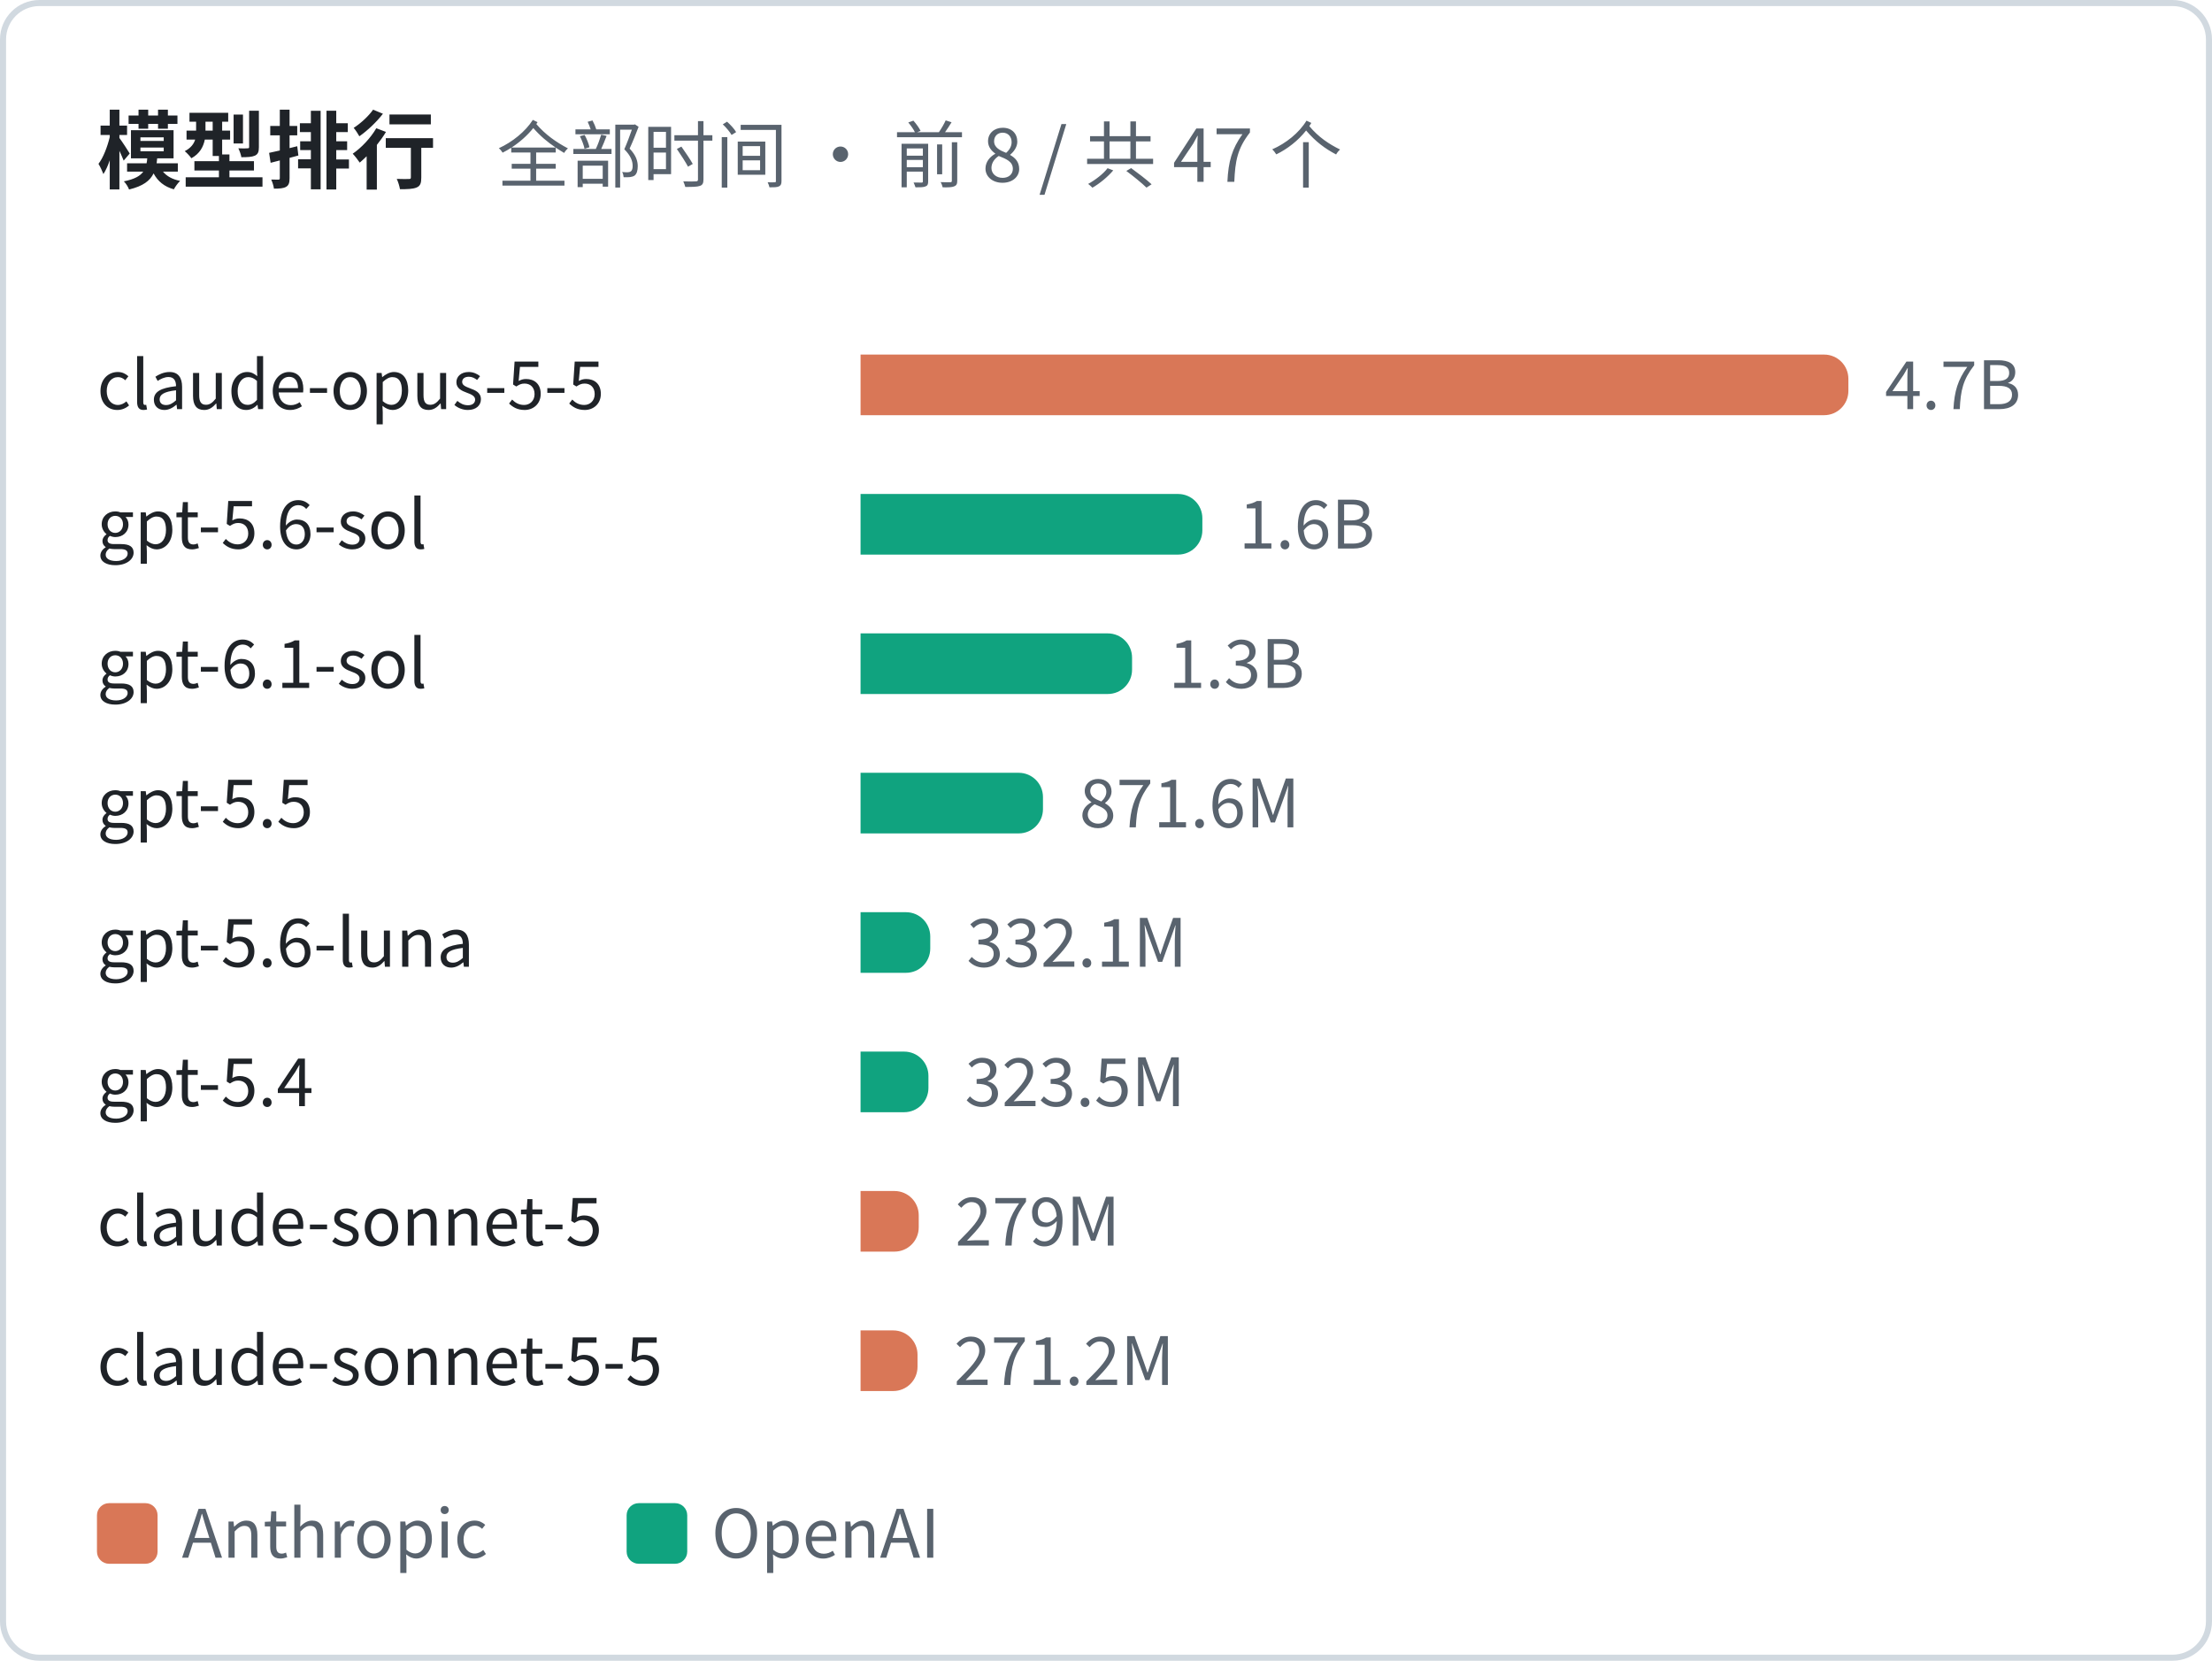
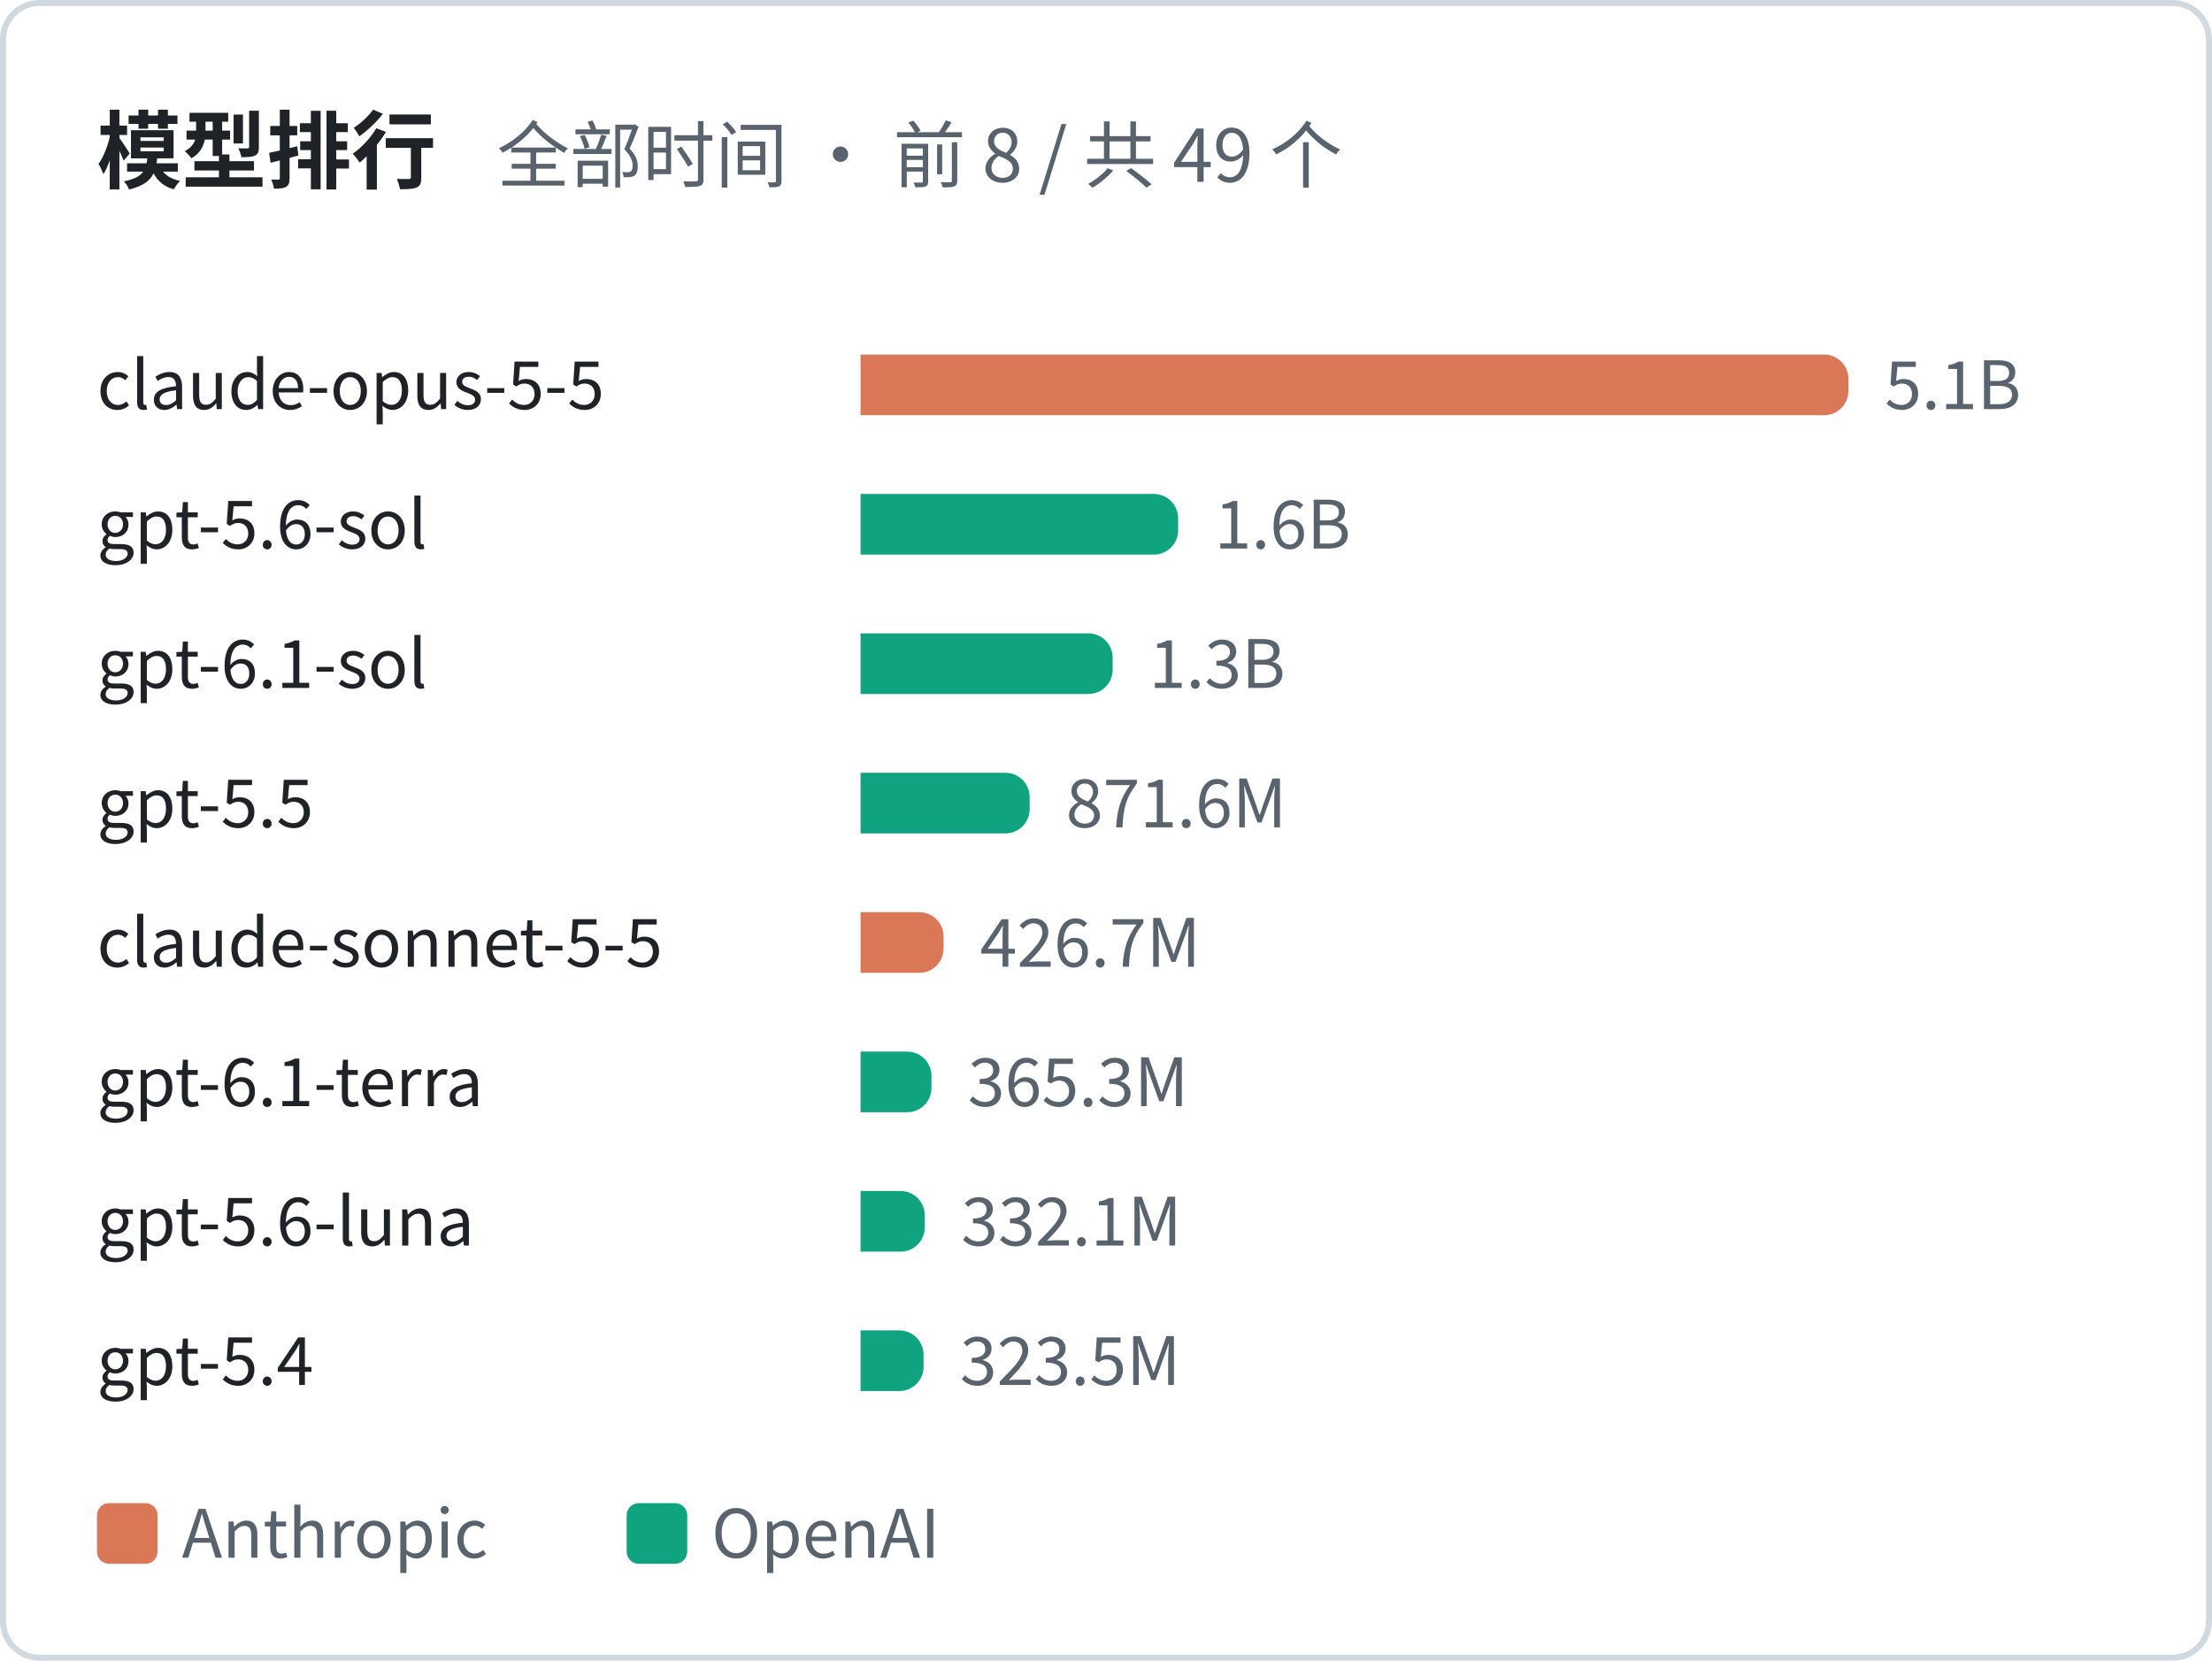
<svg xmlns="http://www.w3.org/2000/svg" width="365" height="274" viewBox="0 0 365 274" font-family="system-ui, -apple-system, 'Segoe UI', 'PingFang SC', 'Microsoft YaHei', 'Noto Sans CJK SC', sans-serif">
  <rect x="0.5" y="0.5" width="364" height="273" rx="6" fill="none" stroke="#d1d9e0" />
-   <text x="16" y="30" font-size="14" font-weight="600" fill="#1f2328">模型排行<tspan dx="10" font-size="12" font-weight="400" fill="#59636e">全部时间 · 前 8 / 共 47 个</tspan>
+   <text x="16" y="30" font-size="14" font-weight="600" fill="#1f2328">模型排行<tspan dx="10" font-size="12" font-weight="400" fill="#59636e">全部时间 · 前 8 / 共 49 个</tspan>
  </text>
  <path d="M142 58.5 h159.0 a4.0 4.0 0 0 1 4.0 4.0 v2.0 a4.0 4.0 0 0 1 -4.0 4.0 h-159.0 z" fill="#d97757" />
  <text x="16" y="67.5" font-size="11" fill="#1f2328">claude-opus-5-5</text>
-   <text x="311.0" y="67.5" font-size="11" fill="#59636e">4.7B</text>
-   <path d="M142 81.5 h52.4 a4.0 4.0 0 0 1 4.0 4.0 v2.0 a4.0 4.0 0 0 1 -4.0 4.0 h-52.4 z" fill="#10a37f" />
+   <text x="311.0" y="67.5" font-size="11" fill="#59636e">5.1B</text>
+   <path d="M142 81.5 h48.4 a4.0 4.0 0 0 1 4.0 4.0 v2.0 a4.0 4.0 0 0 1 -4.0 4.0 h-48.4 z" fill="#10a37f" />
  <text x="16" y="90.5" font-size="11" fill="#1f2328">gpt-5.6-sol</text>
-   <text x="204.4" y="90.5" font-size="11" fill="#59636e">1.6B</text>
-   <path d="M142 104.5 h40.8 a4.0 4.0 0 0 1 4.0 4.0 v2.0 a4.0 4.0 0 0 1 -4.0 4.0 h-40.8 z" fill="#10a37f" />
+   <text x="200.4" y="90.5" font-size="11" fill="#59636e">1.6B</text>
+   <path d="M142 104.5 h37.6 a4.0 4.0 0 0 1 4.0 4.0 v2.0 a4.0 4.0 0 0 1 -4.0 4.0 h-37.6 z" fill="#10a37f" />
  <text x="16" y="113.5" font-size="11" fill="#1f2328">gpt-6.1-sol</text>
-   <text x="192.8" y="113.5" font-size="11" fill="#59636e">1.3B</text>
-   <path d="M142 127.5 h26.1 a4.0 4.0 0 0 1 4.0 4.0 v2.0 a4.0 4.0 0 0 1 -4.0 4.0 h-26.1 z" fill="#10a37f" />
+   <text x="189.6" y="113.5" font-size="11" fill="#59636e">1.3B</text>
+   <path d="M142 127.5 h23.9 a4.0 4.0 0 0 1 4.0 4.0 v2.0 a4.0 4.0 0 0 1 -4.0 4.0 h-23.9 z" fill="#10a37f" />
  <text x="16" y="136.5" font-size="11" fill="#1f2328">gpt-5.5</text>
-   <text x="178.1" y="136.5" font-size="11" fill="#59636e">871.6M</text>
-   <path d="M142 150.5 h7.5 a4.0 4.0 0 0 1 4.0 4.0 v2.0 a4.0 4.0 0 0 1 -4.0 4.0 h-7.5 z" fill="#10a37f" />
-   <text x="16" y="159.5" font-size="11" fill="#1f2328">gpt-5.6-luna</text>
-   <text x="159.5" y="159.5" font-size="11" fill="#59636e">332.1M</text>
-   <path d="M142 173.5 h7.2 a4.0 4.0 0 0 1 4.0 4.0 v2.0 a4.0 4.0 0 0 1 -4.0 4.0 h-7.2 z" fill="#10a37f" />
-   <text x="16" y="182.5" font-size="11" fill="#1f2328">gpt-5.4</text>
-   <text x="159.2" y="182.5" font-size="11" fill="#59636e">323.5M</text>
-   <path d="M142 196.5 h5.6 a4.0 4.0 0 0 1 4.0 4.0 v2.0 a4.0 4.0 0 0 1 -4.0 4.0 h-5.6 z" fill="#d97757" />
-   <text x="16" y="205.5" font-size="11" fill="#1f2328">claude-sonnet-5</text>
-   <text x="157.6" y="205.5" font-size="11" fill="#59636e">279M</text>
-   <path d="M142 219.5 h5.4 a4.0 4.0 0 0 1 4.0 4.0 v2.0 a4.0 4.0 0 0 1 -4.0 4.0 h-5.4 z" fill="#d97757" />
-   <text x="16" y="228.5" font-size="11" fill="#1f2328">claude-sonnet-5-5</text>
-   <text x="157.4" y="228.5" font-size="11" fill="#59636e">271.2M</text>
+   <text x="175.9" y="136.5" font-size="11" fill="#59636e">871.6M</text>
+   <path d="M142 150.5 h9.7 a4.0 4.0 0 0 1 4.0 4.0 v2.0 a4.0 4.0 0 0 1 -4.0 4.0 h-9.7 z" fill="#d97757" />
+   <text x="16" y="159.5" font-size="11" fill="#1f2328">claude-sonnet-5-5</text>
+   <text x="161.7" y="159.5" font-size="11" fill="#59636e">426.7M</text>
+   <path d="M142 173.5 h7.7 a4.0 4.0 0 0 1 4.0 4.0 v2.0 a4.0 4.0 0 0 1 -4.0 4.0 h-7.7 z" fill="#10a37f" />
+   <text x="16" y="182.5" font-size="11" fill="#1f2328">gpt-6.1-terra</text>
+   <text x="159.7" y="182.5" font-size="11" fill="#59636e">365.3M</text>
+   <path d="M142 196.5 h6.6 a4.0 4.0 0 0 1 4.0 4.0 v2.0 a4.0 4.0 0 0 1 -4.0 4.0 h-6.6 z" fill="#10a37f" />
+   <text x="16" y="205.5" font-size="11" fill="#1f2328">gpt-5.6-luna</text>
+   <text x="158.6" y="205.5" font-size="11" fill="#59636e">332.1M</text>
+   <path d="M142 219.5 h6.4 a4.0 4.0 0 0 1 4.0 4.0 v2.0 a4.0 4.0 0 0 1 -4.0 4.0 h-6.4 z" fill="#10a37f" />
+   <text x="16" y="228.5" font-size="11" fill="#1f2328">gpt-5.4</text>
+   <text x="158.4" y="228.5" font-size="11" fill="#59636e">323.5M</text>
  <rect x="16.0" y="248" width="10" height="10" rx="2" fill="#d97757" />
  <text x="30.0" y="257" font-size="11" fill="#59636e">Anthropic</text>
  <rect x="103.4" y="248" width="10" height="10" rx="2" fill="#10a37f" />
  <text x="117.4" y="257" font-size="11" fill="#59636e">OpenAI</text>
</svg>
